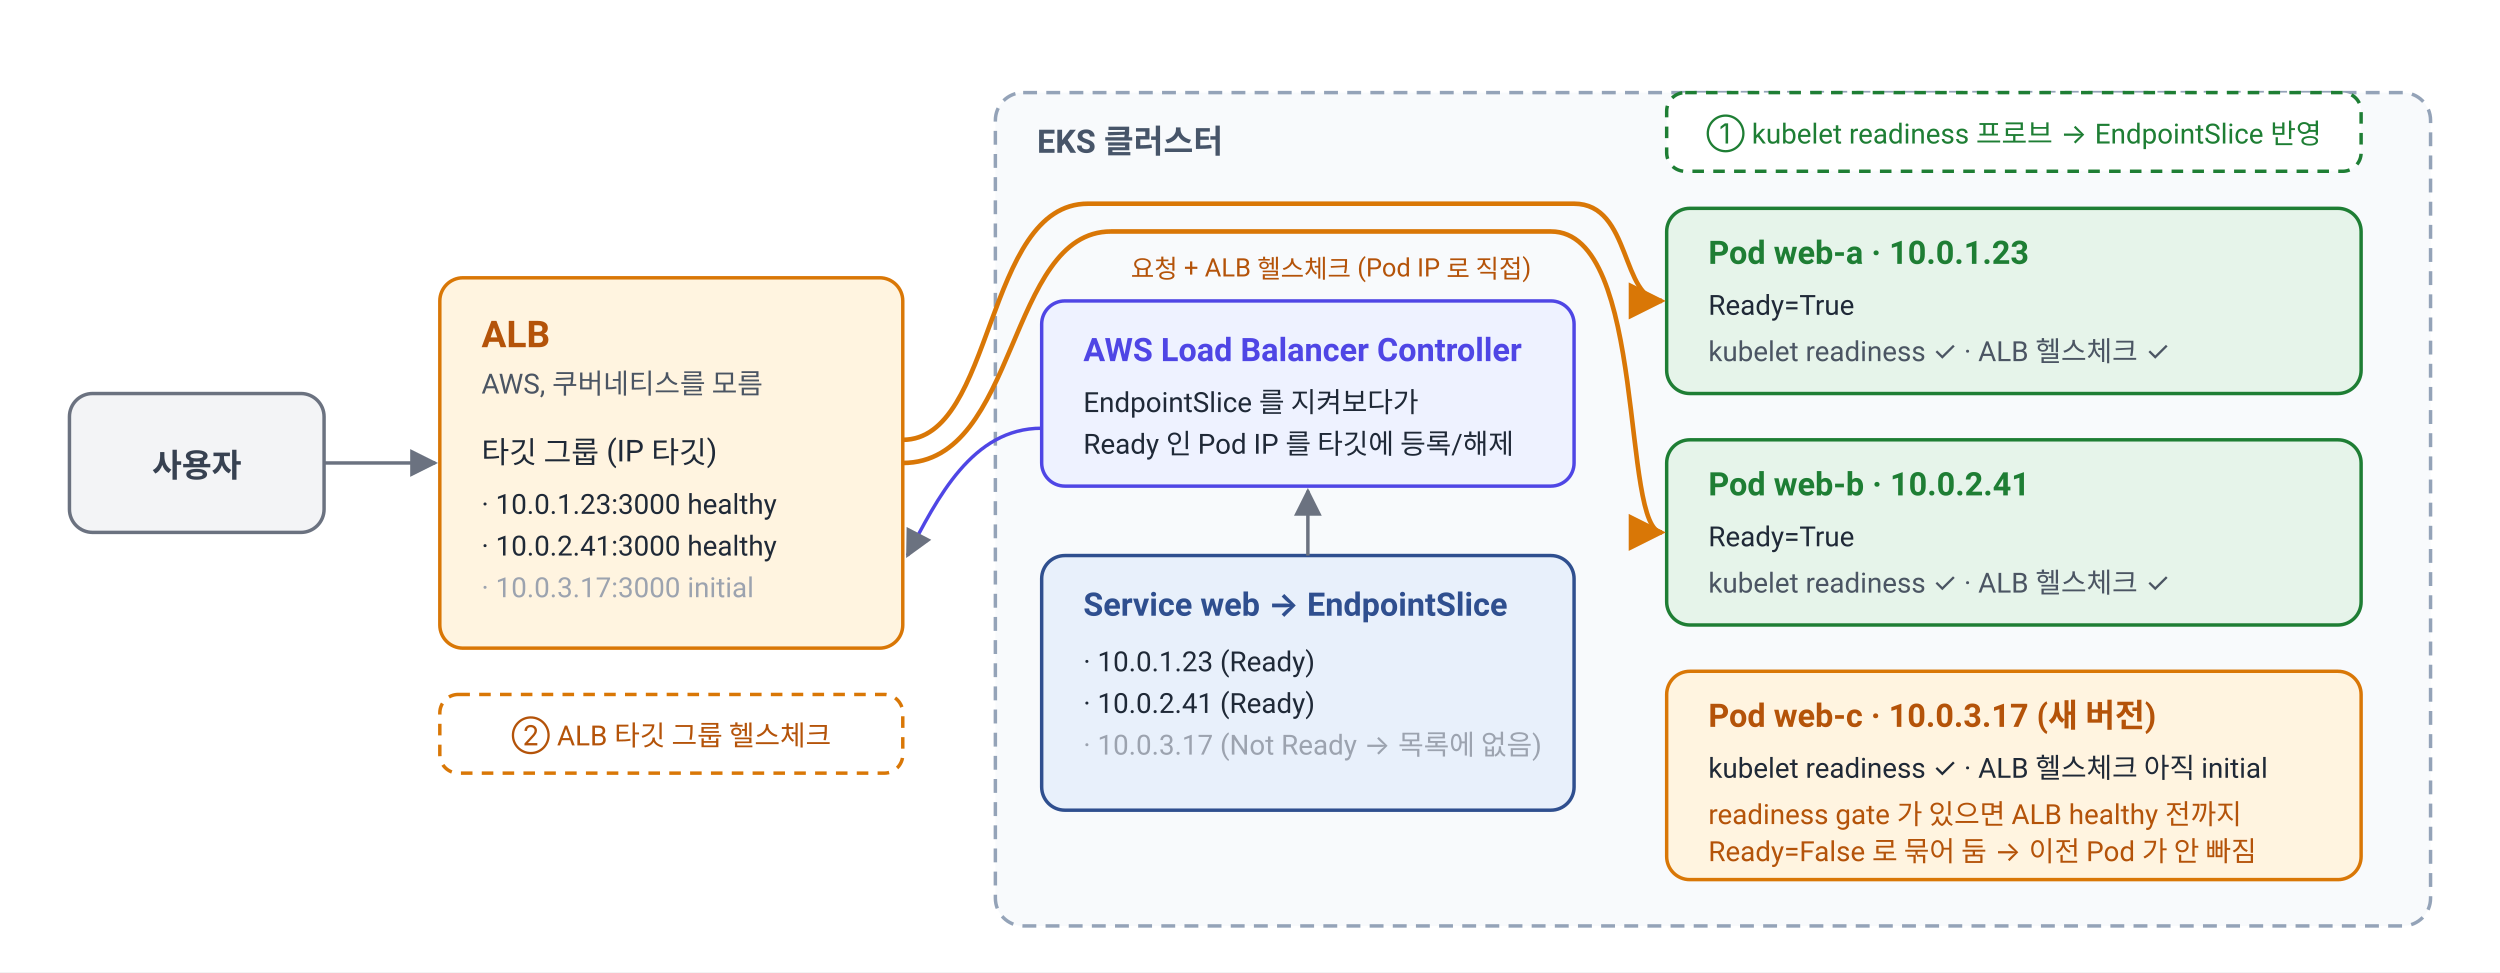
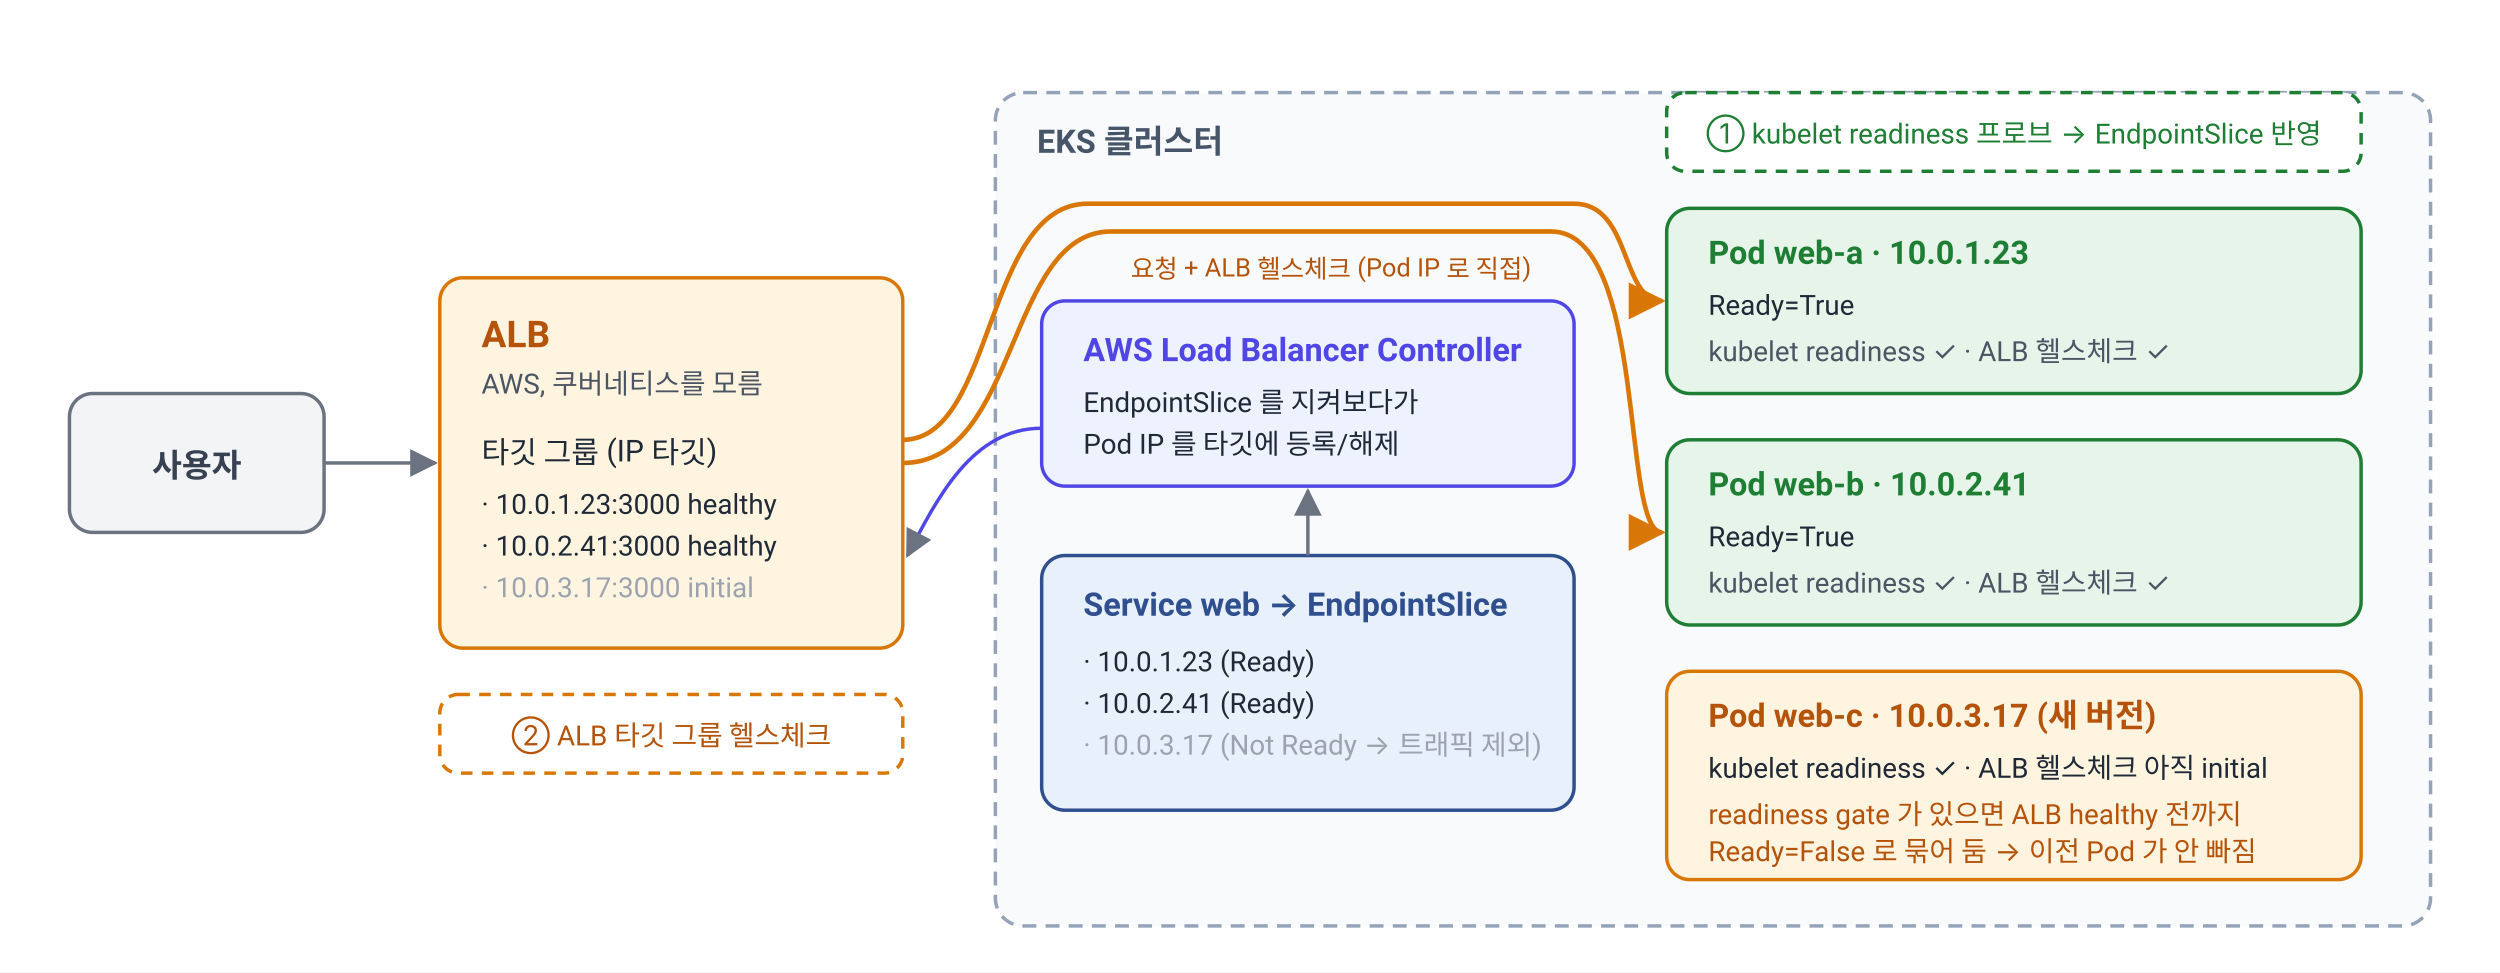
<svg xmlns="http://www.w3.org/2000/svg" width="1080" height="420" viewBox="0 0 1080 420" font-family="-apple-system, BlinkMacSystemFont, 'Apple SD Gothic Neo', 'Noto Sans KR', 'Segoe UI', Roboto, sans-serif" font-size="13">
  <rect width="1080" height="420" fill="#ffffff" />
  <defs>
    <marker id="arrow" viewBox="0 0 10 10" refX="9" refY="5" markerWidth="8" markerHeight="8" orient="auto-start-reverse">
      <path d="M0,0 L10,5 L0,10 z" fill="#6b7280" />
    </marker>
    <marker id="arrow-orange" viewBox="0 0 10 10" refX="9" refY="5" markerWidth="8" markerHeight="8" orient="auto-start-reverse">
      <path d="M0,0 L10,5 L0,10 z" fill="#d97706" />
    </marker>
    <marker id="arrow-green" viewBox="0 0 10 10" refX="9" refY="5" markerWidth="8" markerHeight="8" orient="auto-start-reverse">
      <path d="M0,0 L10,5 L0,10 z" fill="#1e7e34" />
    </marker>
  </defs>
  <rect x="30" y="170" width="110" height="60" rx="10" fill="#f3f4f6" stroke="#6b7280" stroke-width="1.5" />
  <text x="85" y="206" text-anchor="middle" font-size="14" font-weight="700" fill="#374151">사용자</text>
  <line x1="140" y1="200" x2="188" y2="200" stroke="#6b7280" stroke-width="1.5" marker-end="url(#arrow)" />
  <rect x="190" y="120" width="200" height="160" rx="10" fill="#fff4e0" stroke="#d97706" stroke-width="1.5" />
  <text x="208" y="150" font-size="16" font-weight="700" fill="#b45309">ALB</text>
  <text x="208" y="170" font-size="12" fill="#4b5563">AWS, 쿠버네티스를 모름</text>
  <text x="208" y="200" fill="#1f2937">타깃 그룹 (IP 타깃)</text>
  <text x="208" y="222" font-size="12" fill="#1f2937">· 10.0.1.23:3000 healthy</text>
  <text x="208" y="240" font-size="12" fill="#1f2937">· 10.0.2.41:3000 healthy</text>
  <text x="208" y="258" font-size="12" fill="#9ca3af">· 10.0.3.17:3000 initial</text>
  <rect x="430" y="40" width="620" height="360" rx="12" fill="#f8fafc" stroke="#94a3b8" stroke-width="1.5" stroke-dasharray="6 4" />
  <text x="448" y="66" font-size="14" font-weight="700" fill="#475569">EKS 클러스터</text>
  <rect x="450" y="130" width="230" height="80" rx="10" fill="#eef2ff" stroke="#4f46e5" stroke-width="1.5" />
  <text x="468" y="156" font-size="14" font-weight="700" fill="#4f46e5">AWS Load Balancer Controller</text>
  <text x="468" y="178" font-size="12" fill="#1f2937">EndpointSlice 를 지켜보다가</text>
-   <text x="468" y="196" font-size="12" fill="#1f2937">Ready 인 Pod IP 를 타깃에 등록/해제</text>
+   <text x="468" y="196" font-size="12" fill="#1f2937">Pod IP 를 타깃에 등록/해제</text>
  <rect x="450" y="240" width="230" height="110" rx="10" fill="#e8f0fb" stroke="#2f4f8f" stroke-width="1.5" />
  <text x="468" y="266" font-size="14" font-weight="700" fill="#2f4f8f">Service web → EndpointSlice</text>
  <text x="468" y="290" font-size="12" fill="#1f2937">· 10.0.1.23 (Ready)</text>
  <text x="468" y="308" font-size="12" fill="#1f2937">· 10.0.2.41 (Ready)</text>
-   <text x="468" y="326" font-size="12" fill="#9ca3af">· 10.0.3.17 (Not Ready → 목록에 없음)</text>
+   <text x="468" y="326" font-size="12" fill="#9ca3af">· 10.0.3.17 (Not Ready → 트래픽 제외)</text>
  <line x1="565" y1="240" x2="565" y2="212" stroke="#6b7280" stroke-width="1.5" marker-end="url(#arrow)" />
  <path d="M450,185 C420,185 405,215 392,240" fill="none" stroke="#4f46e5" stroke-width="1.5" marker-end="url(#arrow)" />
  <g>
    <rect x="720" y="90" width="300" height="80" rx="10" fill="#e6f4ea" stroke="#1e7e34" stroke-width="1.5" />
    <text x="738" y="114" font-size="14" font-weight="700" fill="#1e7e34">Pod web-a · 10.0.1.23</text>
    <text x="738" y="136" font-size="12" fill="#1f2937">Ready=True</text>
    <text x="738" y="156" font-size="12" fill="#4b5563">kubelet readiness ✓ · ALB 헬스체크 ✓</text>
  </g>
  <g>
    <rect x="720" y="190" width="300" height="80" rx="10" fill="#e6f4ea" stroke="#1e7e34" stroke-width="1.5" />
    <text x="738" y="214" font-size="14" font-weight="700" fill="#1e7e34">Pod web-b · 10.0.2.41</text>
    <text x="738" y="236" font-size="12" fill="#1f2937">Ready=True</text>
    <text x="738" y="256" font-size="12" fill="#4b5563">kubelet readiness ✓ · ALB 헬스체크 ✓</text>
  </g>
  <g>
    <rect x="720" y="290" width="300" height="90" rx="10" fill="#fff4e0" stroke="#d97706" stroke-width="1.5" />
    <text x="738" y="314" font-size="14" font-weight="700" fill="#b45309">Pod web-c · 10.0.3.17 (새 버전)</text>
    <text x="738" y="336" font-size="12" fill="#1f2937">kubelet readiness ✓ · ALB 헬스체크 아직 initial</text>
    <text x="738" y="356" font-size="12" fill="#b45309">readiness gate 가 있으면 ALB healthy 전까지</text>
    <text x="738" y="372" font-size="12" fill="#b45309">Ready=False 로 묶어 둠 → 이전 Pod 가 안 빠짐</text>
  </g>
  <path d="M390,190 C430,190 425,88 470,88 L680,88 C705,88 700,130 718,130" fill="none" stroke="#d97706" stroke-width="2" marker-end="url(#arrow-orange)" />
  <path d="M390,200 C440,200 435,100 480,100 L670,100 C712,100 700,230 718,230" fill="none" stroke="#d97706" stroke-width="2" marker-end="url(#arrow-orange)" />
  <text x="575" y="120" text-anchor="middle" font-size="11" fill="#b45309">요청 + ALB 헬스체크 (Pod IP 로 직접)</text>
  <rect x="720" y="40" width="300" height="34" rx="8" fill="#ffffff" stroke="#1e7e34" stroke-width="1.5" stroke-dasharray="5 4" />
  <text x="870" y="62" text-anchor="middle" font-size="12" fill="#1e7e34">① kubelet readiness 프로브 → EndpointSlice 반영</text>
  <rect x="190" y="300" width="200" height="34" rx="8" fill="#ffffff" stroke="#d97706" stroke-width="1.5" stroke-dasharray="5 4" />
  <text x="290" y="322" text-anchor="middle" font-size="12" fill="#b45309">② ALB 타깃 그룹 헬스체크</text>
</svg>
